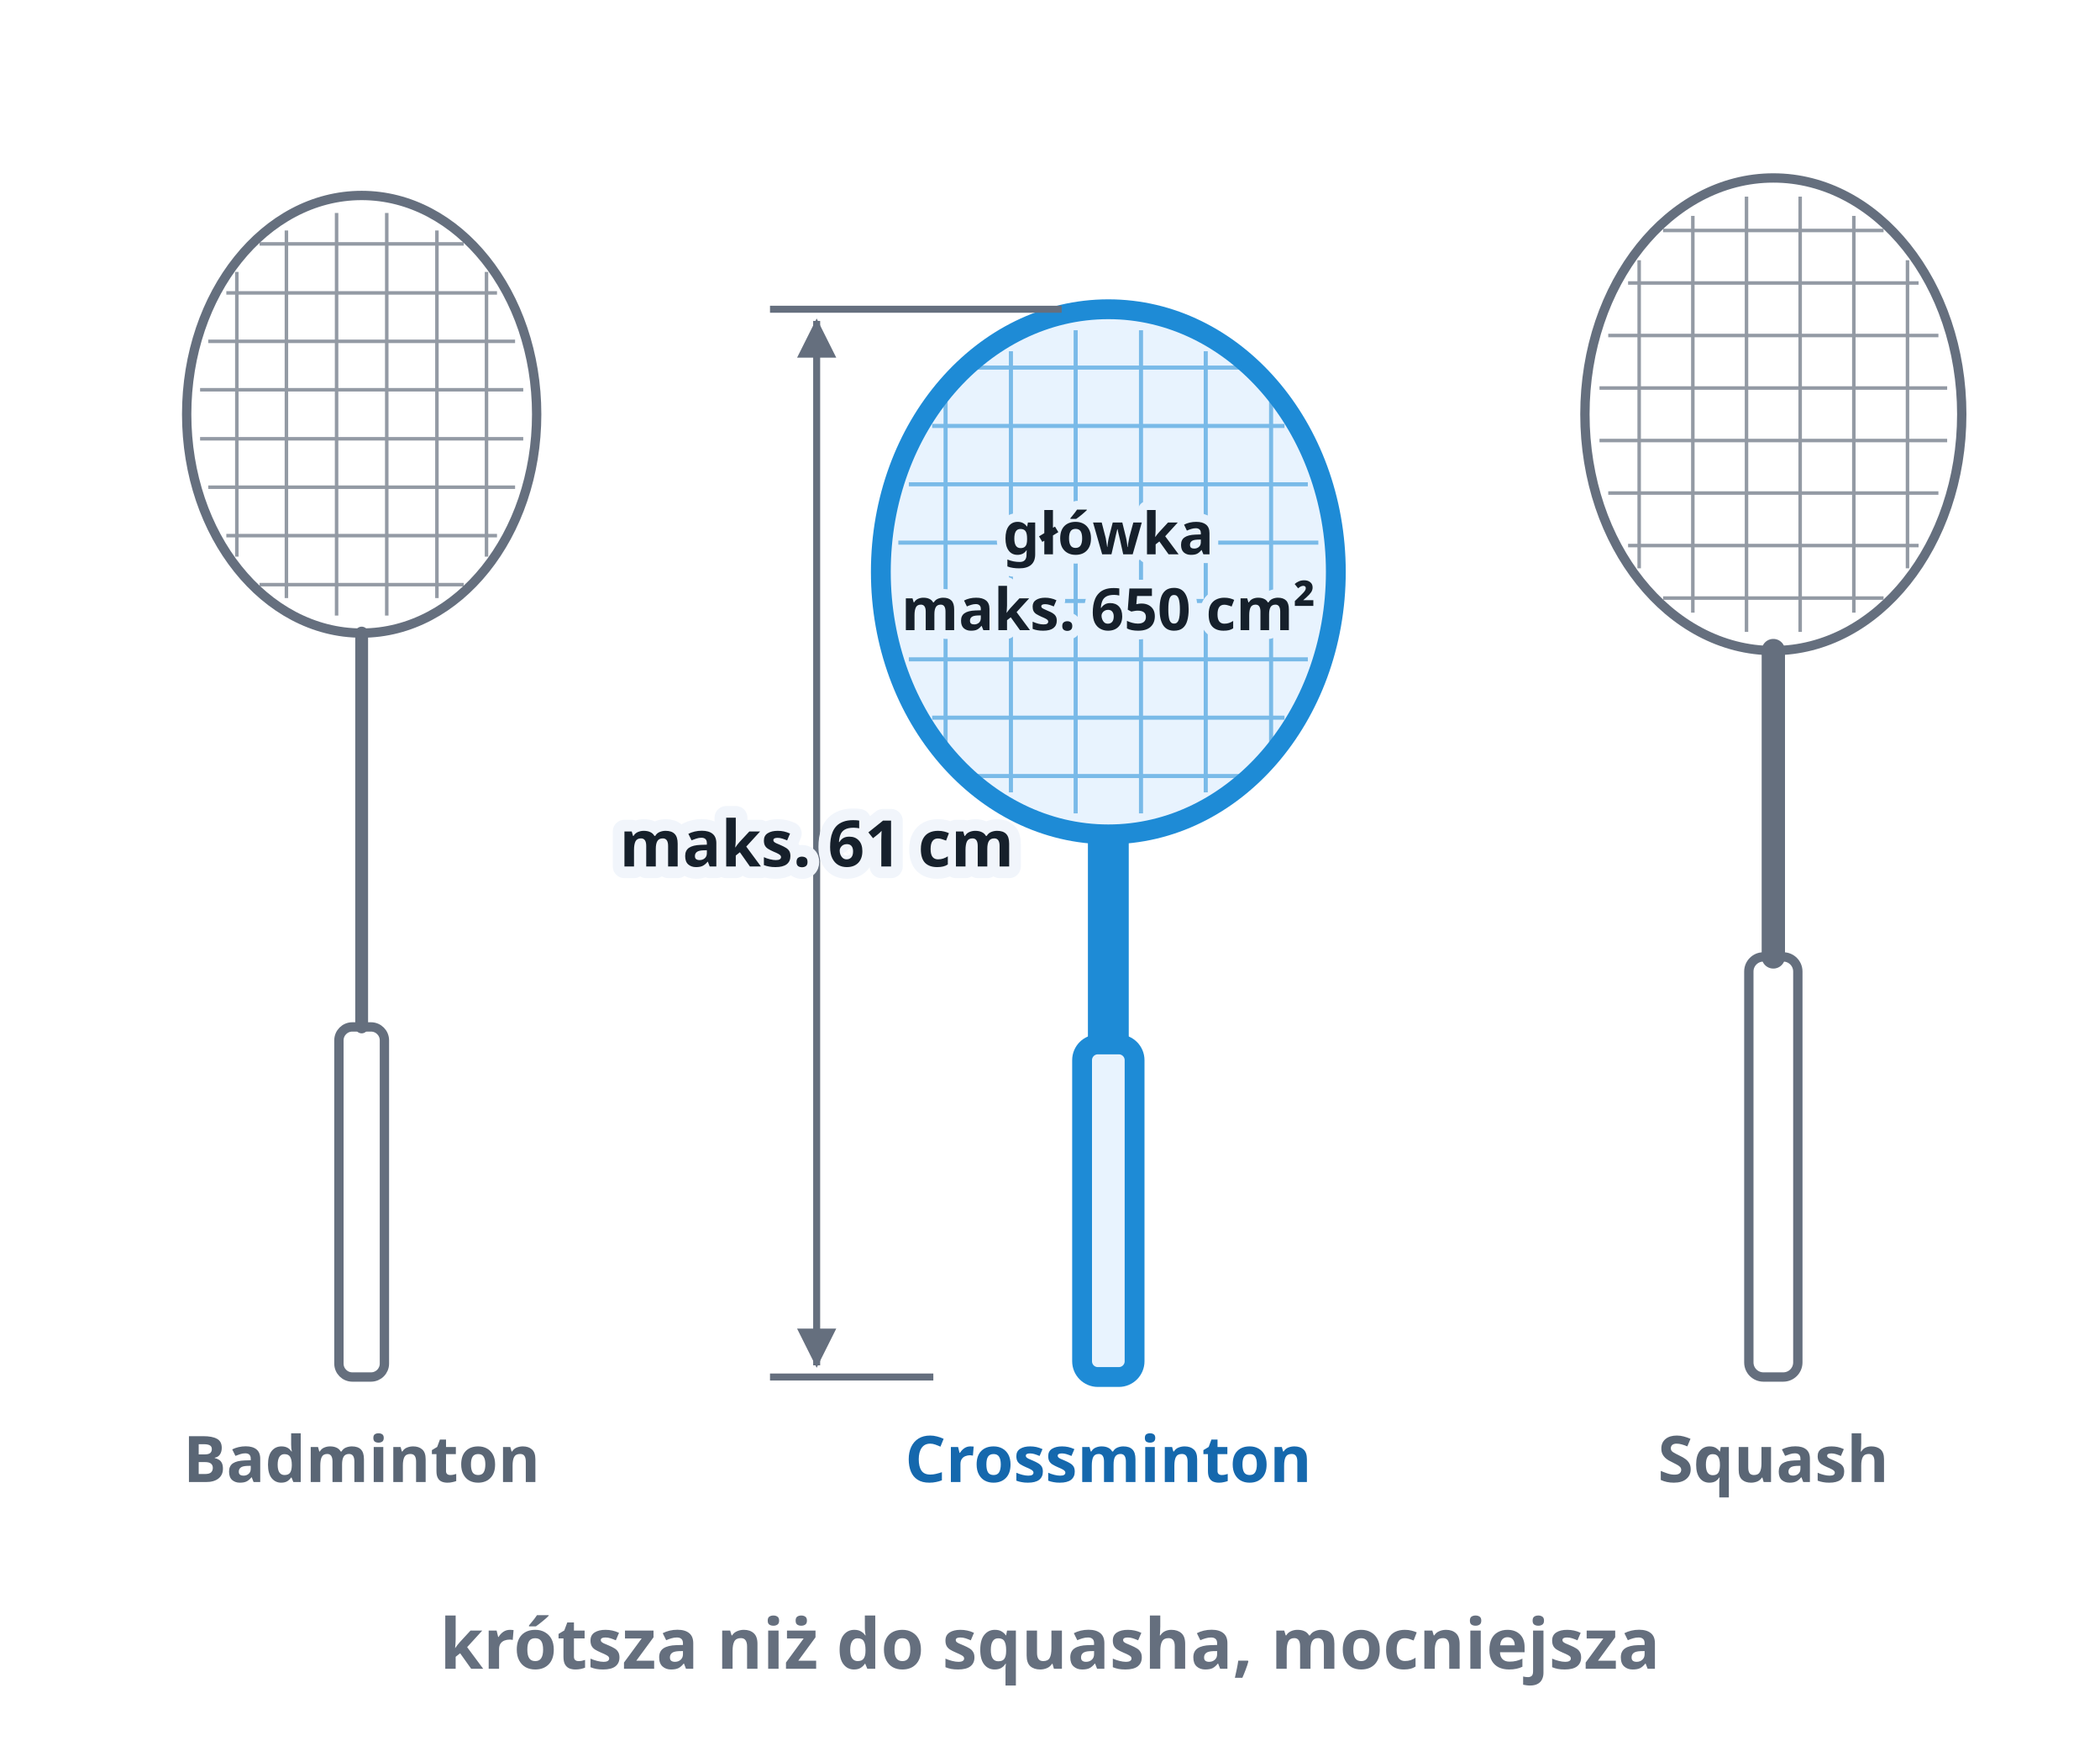
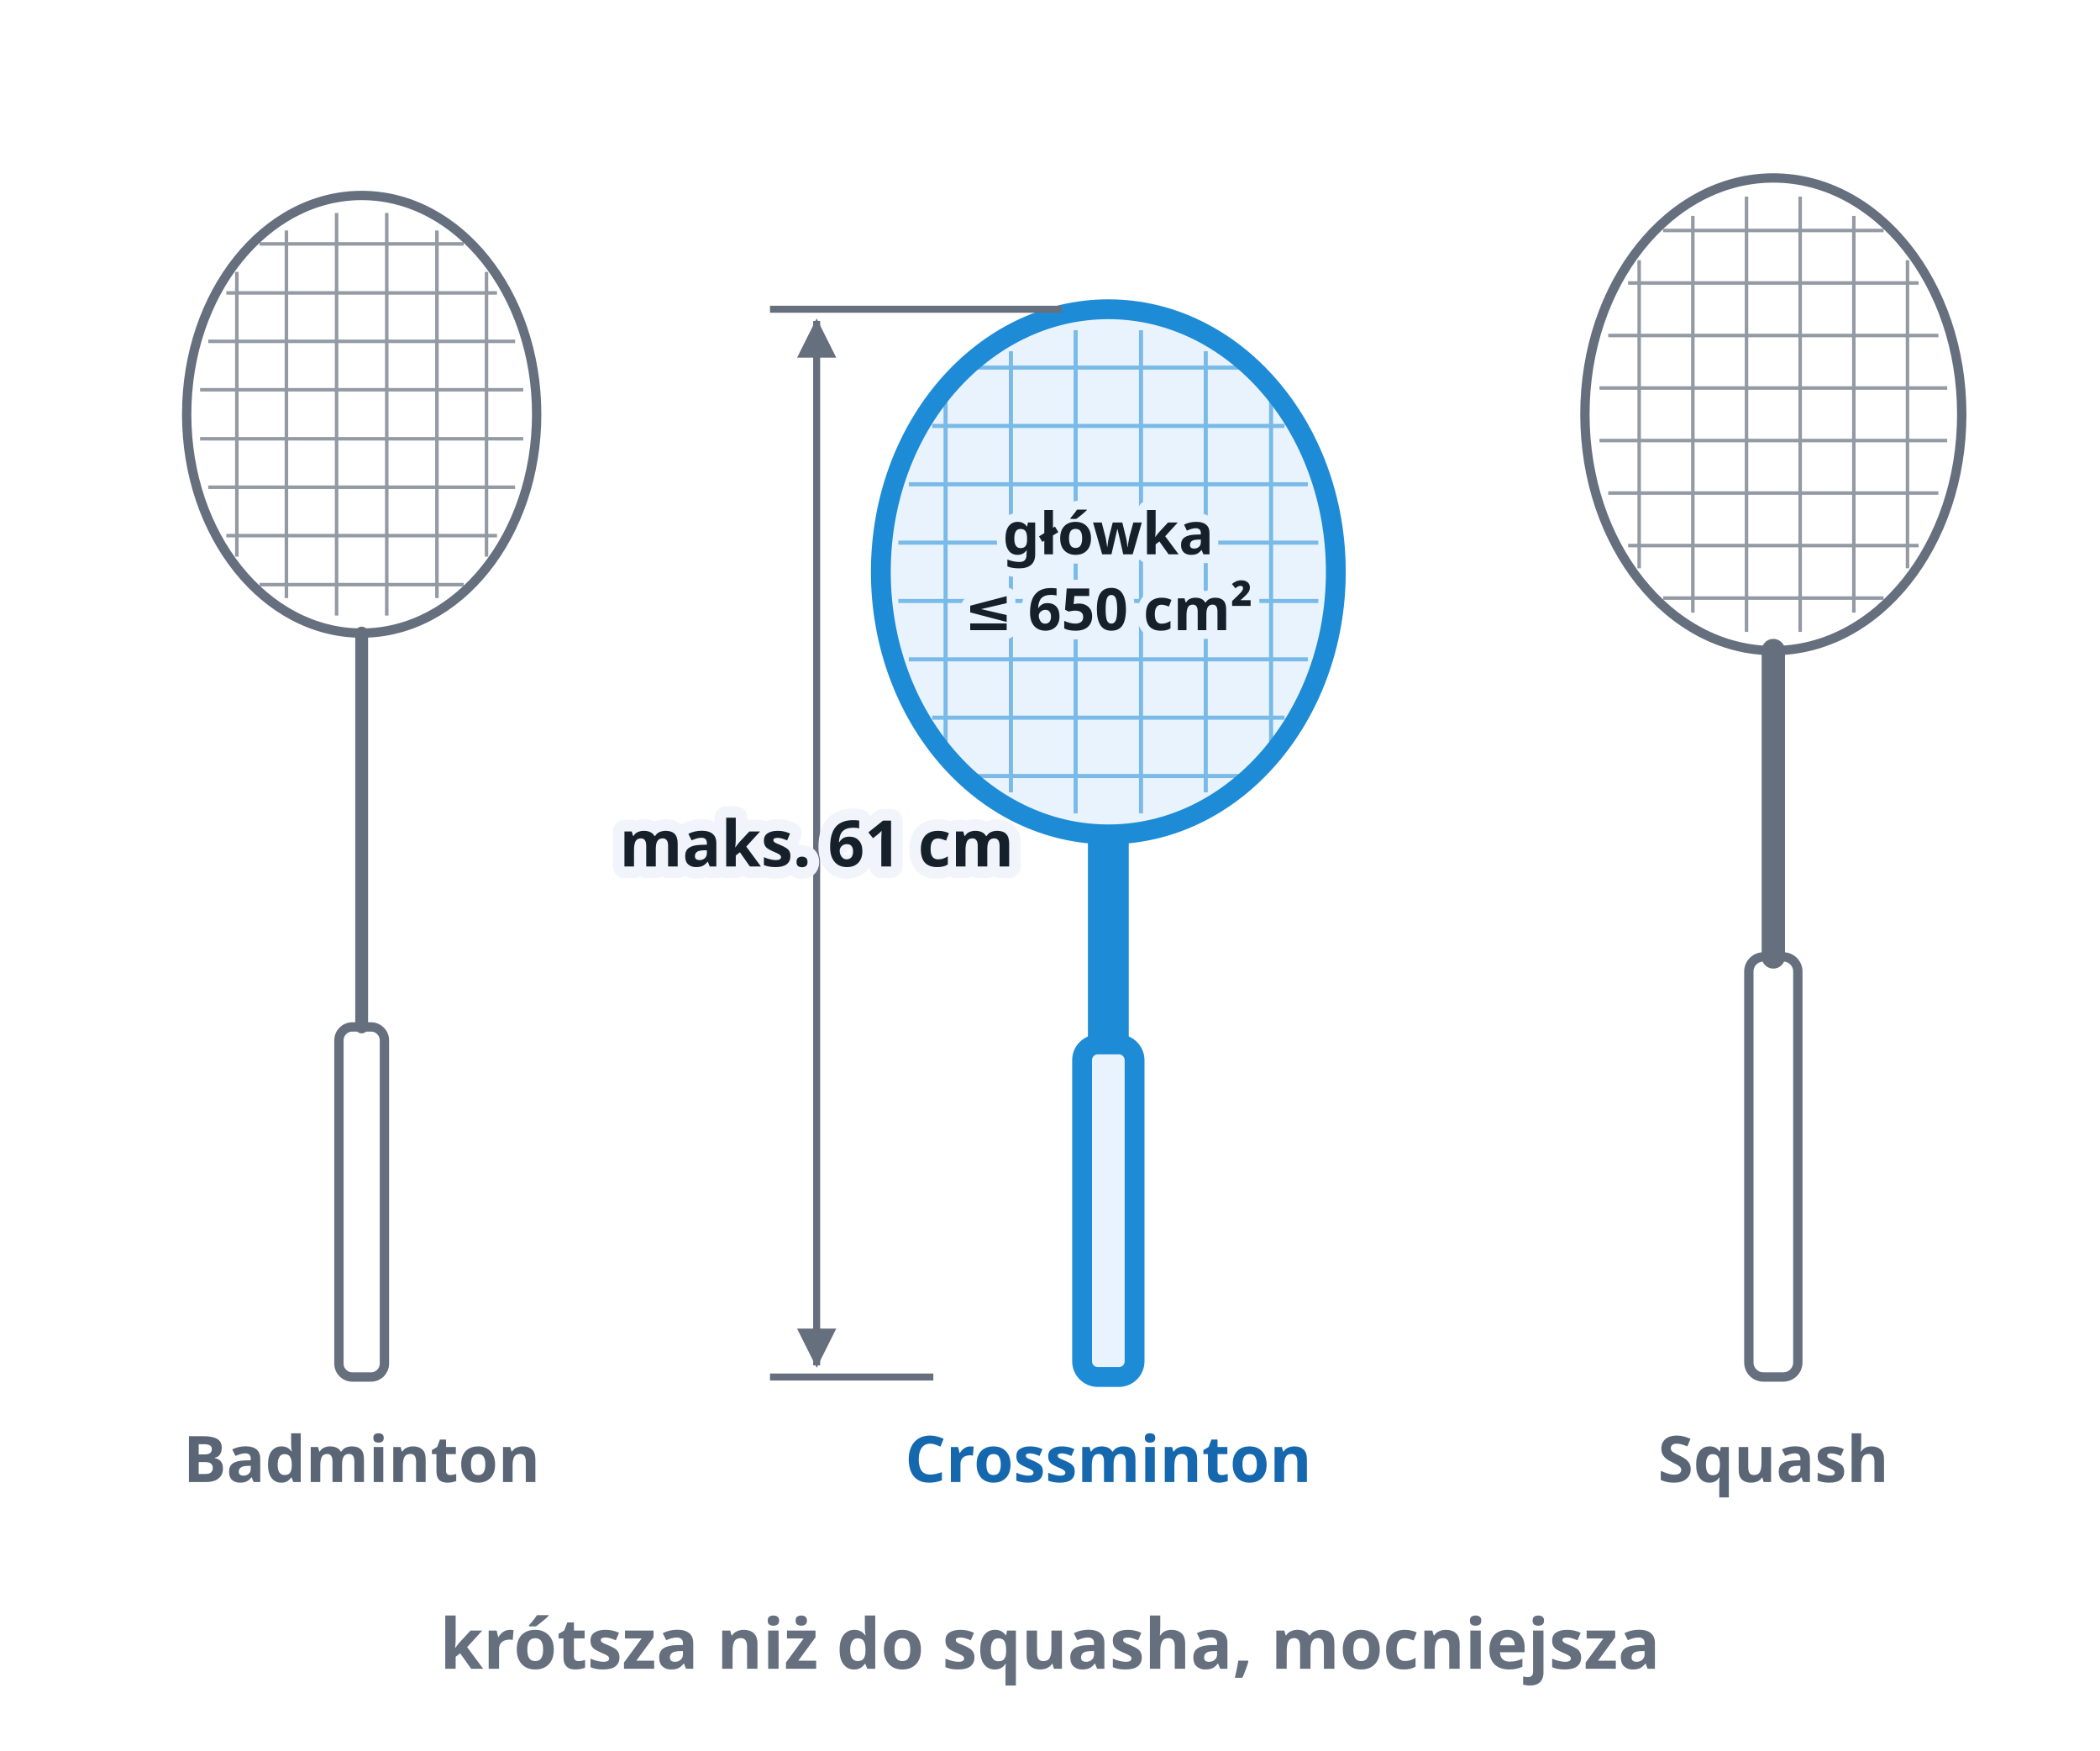
<svg xmlns="http://www.w3.org/2000/svg" viewBox="0 0 360 300" role="img" aria-label="Trzy rakiety obok siebie, w skali. Po lewej rakieta do badmintona, długa i delikatna, po prawej rakieta do squasha, również długa. Pośrodku rakieta do crossmintona: krótsza, z mocniejszą ramą. Przepisy dopuszczają długość najwyżej 61 centymetrów i główkę najwyżej 650 centymetrów kwadratowych.">
  <style>
    .s-griff{fill:var(--flaeche,#fff);stroke:var(--tinte-2,#5a6675);stroke-width:1.6;stroke-linejoin:round}
    .s-hand{fill:var(--tinte,#16202b);stroke:var(--flaeche-2,#f1f5fb);stroke-width:2;stroke-linejoin:round}
    .s-kerbe{fill:none;stroke:var(--flaeche-2,#f1f5fb);stroke-width:1.6;stroke-linecap:round}
    .s-links{text-anchor:start}
    .s-rechts{text-anchor:end}
    .s-druck{fill:none;stroke:var(--tinte-3,#656f7e);stroke-width:1.6;stroke-linecap:round}
    .s-finger{fill:var(--primaer-weich,#e8f3fe);stroke:var(--primaer-dunkel,#1e8bd6);stroke-width:2}
    .s-rahmen{fill:none;stroke:var(--tinte-3,#656f7e);stroke-width:1.6}
    .s-saiten{fill:none;stroke:var(--tinte-3,#656f7e);stroke-width:0.6;opacity:.7}
    .s-schaft{fill:none;stroke:var(--tinte-3,#656f7e);stroke-linecap:round}
    .s-cmkopf{fill:var(--primaer-weich,#e8f3fe);stroke:var(--primaer-dunkel,#1e8bd6);stroke-width:3.4}
    .s-cmsaiten{fill:none;stroke:var(--primaer-dunkel,#1e8bd6);stroke-width:0.7;opacity:.55}
    .s-cmschaft{fill:none;stroke:var(--primaer-dunkel,#1e8bd6);stroke-linecap:round}
    .s-masz{fill:none;stroke:var(--tinte-3,#656f7e);stroke-width:1.2}
    .s-pfeil{fill:var(--tinte-3,#656f7e)}
    .s-apfeil{fill:var(--primaer-dunkel,#1e8bd6)}
    .s-saite{fill:var(--tinte,#16202b)}
    .s-saite2{fill:none;stroke:var(--tinte,#16202b);stroke-width:1.6}
    .s-bett{fill:none;stroke:var(--tinte,#16202b);stroke-width:2.2;stroke-linecap:round}
    .s-rahmenstueck{fill:var(--tinte-2,#5a6675)}
    .s-faecher{fill:var(--primaer-weich,#e8f3fe);stroke:var(--primaer-dunkel,#1e8bd6);stroke-width:1;stroke-dasharray:2 3}
    .s-flug{fill:none;stroke:var(--primaer-dunkel,#1e8bd6);stroke-width:2.4;stroke-linecap:round}
    .s-ball{fill:var(--tinte,#16202b)}
    .s-trenner{fill:none;stroke:var(--tinte-3,#656f7e);stroke-width:1;stroke-dasharray:3 4;opacity:.7}
    .s-titel{fill:var(--tinte,#16202b);font:700 12px/1 system-ui,sans-serif;text-anchor:middle}
    .s-name{fill:var(--tinte-2,#5a6675);font:600 11px/1 system-ui,sans-serif;text-anchor:middle}
    .s-name2{fill:var(--primaer-tief,#1568ad);font:700 11px/1 system-ui,sans-serif;text-anchor:middle}
    .s-teil{fill:var(--tinte-3,#656f7e);font:600 10px/1 system-ui,sans-serif;text-anchor:middle;paint-order:stroke;stroke:var(--flaeche-2,#f1f5fb);stroke-width:3;stroke-linejoin:round}
    .s-teilw{fill:var(--tinte,#16202b);font:600 10px/1 system-ui,sans-serif;text-anchor:middle;paint-order:stroke;stroke:var(--primaer-weich,#e8f3fe);stroke-width:3;stroke-linejoin:round}
    .s-zahl{fill:var(--tinte,#16202b);font:700 11px/1 system-ui,sans-serif;text-anchor:middle;paint-order:stroke;stroke:var(--flaeche-2,#f1f5fb);stroke-width:4;stroke-linejoin:round}
    .st{fill:var(--tinte-3,#656f7e);font:600 12px/1 system-ui,sans-serif;text-anchor:middle}
  </style>
  <defs>
    <marker id="mp" viewBox="0 0 10 10" markerWidth="7" markerHeight="7" refX="8.5" refY="5" orient="auto-start-reverse">
      <path d="M1,1 L9,5 L1,9 Z" class="s-pfeil" />
    </marker>
    <marker id="ma" viewBox="0 0 10 10" markerWidth="6" markerHeight="6" refX="8" refY="5" orient="auto">
      <path d="M1,1 L9,5 L1,9 Z" class="s-apfeil" />
    </marker>
  </defs>
  <path class="s-schaft" stroke-width="2.2" d="M62,108.5L62,176" />
  <rect class="s-rahmen" x="58.1" y="176" width="7.8" height="60" rx="2.3" />
  <ellipse class="s-rahmen" cx="62" cy="71" rx="30" ry="37.5" stroke-width="1.6" />
  <path class="s-saiten" d="M40.6,46.6L40.6,95.4M49.1,39.5L49.1,102.5M57.7,36.5L57.7,105.5M66.3,36.5L66.3,105.5M74.9,39.5L74.9,102.5M83.4,46.6L83.4,95.4M44.5,41.8L79.5,41.8M38.8,50.2L85.2,50.2M35.7,58.5L88.3,58.5M34.3,66.8L89.7,66.8M34.3,75.2L89.7,75.2M35.7,83.5L88.3,83.5M38.8,91.8L85.2,91.8M44.5,100.2L79.5,100.2" />
  <path class="s-schaft" stroke-width="4" d="M304,111.5L304,164" />
  <rect class="s-rahmen" x="299.8" y="164" width="8.4" height="72" rx="2.5" />
  <ellipse class="s-rahmen" cx="304" cy="71" rx="32.3" ry="40.5" stroke-width="2.4" />
  <path class="s-saiten" d="M281,44.6L281,97.4M290.2,37L290.2,105M299.4,33.7L299.4,108.3M308.6,33.7L308.6,108.3M317.8,37L317.8,105M327,44.6L327,97.4M285.1,39.5L322.9,39.5M279.1,48.5L328.9,48.5M275.7,57.5L332.3,57.5M274.2,66.5L333.8,66.5M274.2,75.5L333.8,75.5M275.7,84.5L332.3,84.5M279.1,93.5L328.9,93.5M285.1,102.5L322.9,102.5" />
  <path class="s-cmschaft" stroke-width="7" d="M190,143L190,179" />
  <rect class="s-cmkopf" x="185.5" y="179" width="9" height="57" rx="2.7" />
  <ellipse class="s-cmkopf" cx="190" cy="98" rx="39" ry="45" stroke-width="3.4" />
  <path class="s-cmsaiten" d="M162.1,68.7L162.1,127.3M173.3,60.2L173.3,135.8M184.4,56.6L184.4,139.4M195.6,56.6L195.6,139.4M206.7,60.2L206.7,135.8M217.9,68.7L217.9,127.3M167.2,63L212.8,63M159.8,73L220.2,73M155.8,83L224.2,83M154,93L226,93M154,103L226,103M155.8,113L224.2,113M159.8,123L220.2,123M167.2,133L212.8,133" />
  <path class="s-masz" d="M132,53L182,53M132,236L160,236" />
  <path class="s-masz" d="M140,55L140,234" marker-start="url(#mp)" marker-end="url(#mp)" />
  <text class="s-zahl" x="140" y="148.5">maks. 61 cm</text>
  <text class="s-teilw" x="190" y="95">główka</text>
-   <text class="s-teilw" x="190" y="108">maks. 650 cm²</text>
+   <text class="s-teilw" x="190" y="108">≤ 650 cm²</text>
  <text class="s-name" x="62" y="254">Badminton</text>
  <text class="s-name2" x="190" y="254">Crossminton</text>
  <text class="s-name" x="304" y="254">Squash</text>
  <text class="st" x="180" y="286">krótsza niż do squasha, mocniejsza</text>
</svg>
